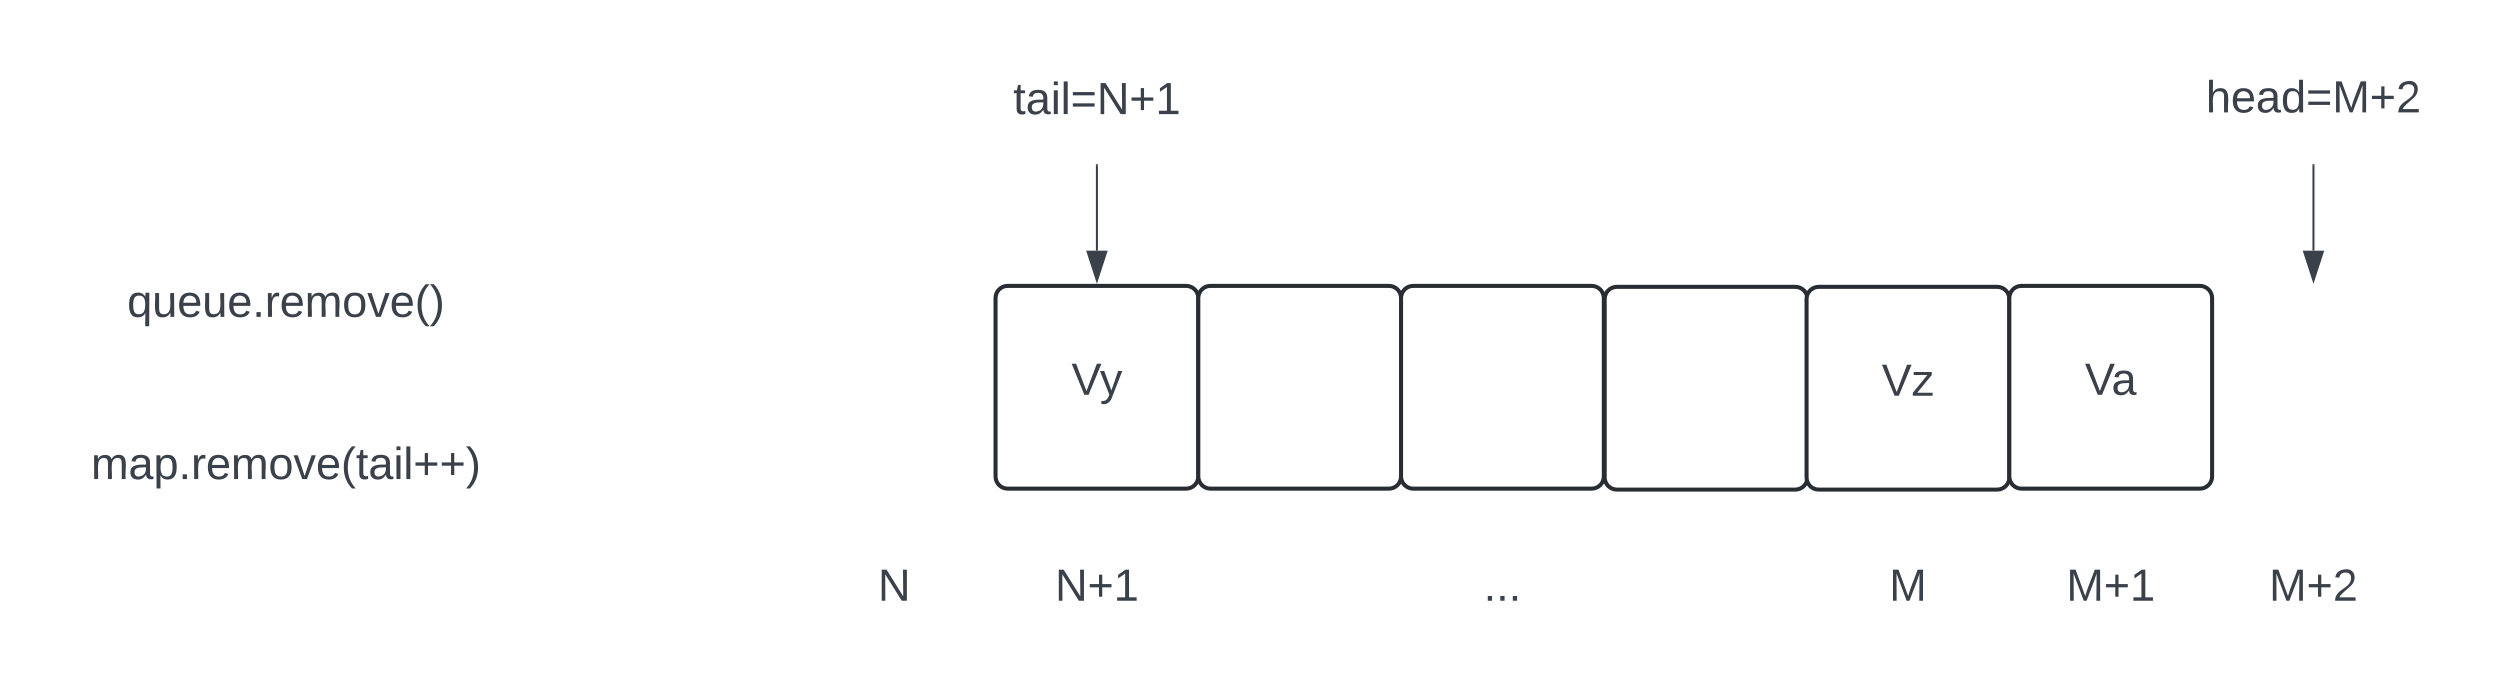
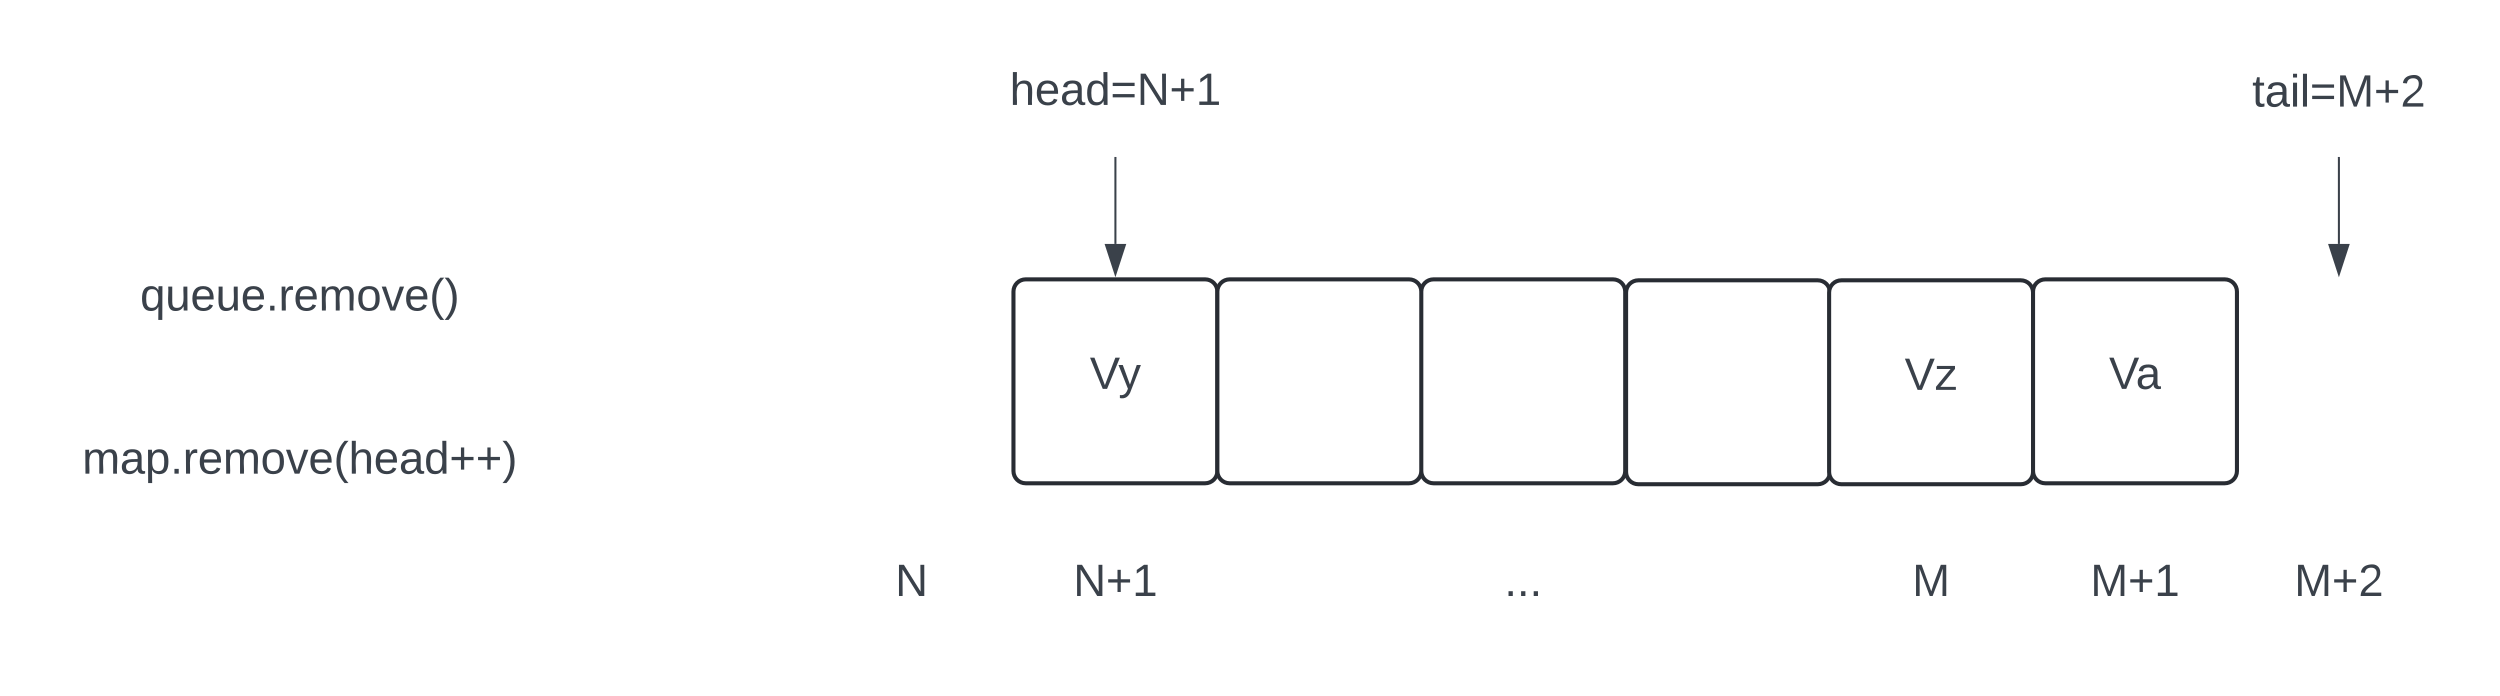
- <svg xmlns="http://www.w3.org/2000/svg" xmlns:ns1="lucid" xmlns:xlink="http://www.w3.org/1999/xlink" width="1233" height="341">
-   <g transform="translate(-509 -1859)" ns1:page-tab-id="0_0">
+ <svg xmlns="http://www.w3.org/2000/svg" xmlns:ns1="lucid" xmlns:xlink="http://www.w3.org/1999/xlink" width="1226" height="341">
+   <g transform="translate(-503 -1863)" ns1:page-tab-id="0_0">
    <path d="M0 0h2500v2500H0z" fill="#fff" />
    <path d="M1000 2006a6 6 0 0 1 6-6h88a6 6 0 0 1 6 6v88a6 6 0 0 1-6 6h-88a6 6 0 0 1-6-6z" stroke="#282c33" stroke-width="2" fill="#fff" />
    <use xlink:href="#a" transform="matrix(1,0,0,1,1005,2005) translate(32.43827 48.71528)" />
    <path d="M1100 2006a6 6 0 0 1 6-6h88a6 6 0 0 1 6 6v88a6 6 0 0 1-6 6h-88a6 6 0 0 1-6-6zM1200 2006a6 6 0 0 1 6-6h88a6 6 0 0 1 6 6v88a6 6 0 0 1-6 6h-88a6 6 0 0 1-6-6zM1300.43 2006.47a6 6 0 0 1 6-6h88a6 6 0 0 1 6 6v88a6 6 0 0 1-6 6h-88a6 6 0 0 1-6-6z" stroke="#282c33" stroke-width="2" fill="#fff" />
    <path d="M1400 2006.47a6 6 0 0 1 6-6h88a6 6 0 0 1 6 6v88a6 6 0 0 1-6 6h-88a6 6 0 0 1-6-6z" stroke="#282c33" stroke-width="2" fill="#fff" />
    <use xlink:href="#b" transform="matrix(1,0,0,1,1405,2005.474) translate(32.03704 48.71528)" />
    <path d="M900 2126a6 6 0 0 1 6-6h88a6 6 0 0 1 6 6v48a6 6 0 0 1-6 6h-88a6 6 0 0 1-6-6z" stroke="#000" stroke-opacity="0" stroke-width="2" fill="#fff" fill-opacity="0" />
    <use xlink:href="#c" transform="matrix(1,0,0,1,905,2125) translate(37.00617 30.27778)" />
    <path d="M1000 2126a6 6 0 0 1 6-6h88a6 6 0 0 1 6 6v48a6 6 0 0 1-6 6h-88a6 6 0 0 1-6-6z" stroke="#000" stroke-opacity="0" stroke-width="2" fill="#fff" fill-opacity="0" />
    <use xlink:href="#d" transform="matrix(1,0,0,1,1005,2125) translate(24.35185 30.27778)" />
    <path d="M1200 2126a6 6 0 0 1 6-6h88a6 6 0 0 1 6 6v48a6 6 0 0 1-6 6h-88a6 6 0 0 1-6-6z" stroke="#000" stroke-opacity="0" stroke-width="2" fill="#fff" fill-opacity="0" />
    <use xlink:href="#e" transform="matrix(1,0,0,1,1205,2125) translate(35.74074 30.27778)" />
    <path d="M1400 2126a6 6 0 0 1 6-6h88a6 6 0 0 1 6 6v48a6 6 0 0 1-6 6h-88a6 6 0 0 1-6-6z" stroke="#000" stroke-opacity="0" stroke-width="2" fill="#fff" fill-opacity="0" />
    <use xlink:href="#f" transform="matrix(1,0,0,1,1405,2125) translate(35.7716 30.27778)" />
    <path d="M1000 1886a6 6 0 0 1 6-6h88a6 6 0 0 1 6 6v48a6 6 0 0 1-6 6h-88a6 6 0 0 1-6-6z" stroke="#000" stroke-opacity="0" stroke-width="2" fill="#fff" fill-opacity="0" />
-     <use xlink:href="#g" transform="matrix(1,0,0,1,1005,1885) translate(3.734568 30.27778)" />
+     <use xlink:href="#g" transform="matrix(1,0,0,1,1005,1885) translate(-6.820988 29.44444)" />
    <path d="M1050 1940.5v42.12" stroke="#3a414a" fill="none" />
    <path d="M1050.47 1940.5h-.94v-.5h.94z" stroke="#3a414a" stroke-width=".05" fill="#3a414a" />
    <path d="M1050 1997.38l-4.63-14.26h9.27z" stroke="#3a414a" fill="#3a414a" />
    <path d="M1500 2126a6 6 0 0 1 6-6h88a6 6 0 0 1 6 6v48a6 6 0 0 1-6 6h-88a6 6 0 0 1-6-6z" stroke="#000" stroke-opacity="0" stroke-width="2" fill="#fff" fill-opacity="0" />
    <use xlink:href="#h" transform="matrix(1,0,0,1,1505,2125) translate(23.11728 30.27778)" />
    <path d="M1600 1886a6 6 0 0 1 6-6h88a6 6 0 0 1 6 6v48a6 6 0 0 1-6 6h-88a6 6 0 0 1-6-6z" stroke="#000" stroke-opacity="0" stroke-width="2" fill="#fff" fill-opacity="0" />
-     <use xlink:href="#i" transform="matrix(1,0,0,1,1605,1885) translate(-8.055556 29.44444)" />
+     <use xlink:href="#i" transform="matrix(1,0,0,1,1605,1885) translate(2.5 30.27778)" />
    <path d="M1650 1940.5v42.12" stroke="#3a414a" fill="none" />
    <path d="M1650.47 1940.5h-.94v-.5h.94z" stroke="#3a414a" stroke-width=".05" fill="#3a414a" />
    <path d="M1650 1997.38l-4.63-14.26h9.27z" stroke="#3a414a" fill="#3a414a" />
    <path d="M500 1986a6 6 0 0 1 6-6h288a6 6 0 0 1 6 6v48a6 6 0 0 1-6 6H506a6 6 0 0 1-6-6z" stroke="#000" stroke-opacity="0" stroke-width="2" fill="#fff" fill-opacity="0" />
    <use xlink:href="#j" transform="matrix(1,0,0,1,505,1985) translate(66.7284 30.27778)" />
    <path d="M1600 2126a6 6 0 0 1 6-6h88a6 6 0 0 1 6 6v48a6 6 0 0 1-6 6h-88a6 6 0 0 1-6-6z" stroke="#000" stroke-opacity="0" stroke-width="2" fill="#fff" fill-opacity="0" />
    <use xlink:href="#k" transform="matrix(1,0,0,1,1605,2125) translate(23.11728 30.27778)" />
    <path d="M1500 2006a6 6 0 0 1 6-6h88a6 6 0 0 1 6 6v88a6 6 0 0 1-6 6h-88a6 6 0 0 1-6-6z" stroke="#282c33" stroke-width="2" fill="#fff" />
    <use xlink:href="#l" transform="matrix(1,0,0,1,1505,2005) translate(32.25309 48.71528)" />
    <path d="M500 2066a6 6 0 0 1 6-6h288a6 6 0 0 1 6 6v48a6 6 0 0 1-6 6H506a6 6 0 0 1-6-6z" stroke="#000" stroke-opacity="0" stroke-width="2" fill="#fff" fill-opacity="0" />
-     <use xlink:href="#m" transform="matrix(1,0,0,1,505,2065) translate(48.91975 30.27778)" />
+     <use xlink:href="#m" transform="matrix(1,0,0,1,505,2065) translate(38.3642 30.27778)" />
    <defs>
      <path fill="#3a414a" d="M137 0h-34L2-248h35l83 218 83-218h36" id="n" />
      <path fill="#3a414a" d="M179-190L93 31C79 59 56 82 12 73V49c39 6 53-20 64-50L1-190h34L92-34l54-156h33" id="o" />
      <g id="a">
        <use transform="matrix(0.0617284,0,0,0.0617284,0,0)" xlink:href="#n" />
        <use transform="matrix(0.0617284,0,0,0.0617284,14.01235,0)" xlink:href="#o" />
      </g>
      <path fill="#3a414a" d="M9 0v-24l116-142H16v-24h144v24L44-24h123V0H9" id="p" />
      <g id="b">
        <use transform="matrix(0.0617284,0,0,0.0617284,0,0)" xlink:href="#n" />
        <use transform="matrix(0.0617284,0,0,0.0617284,14.81481,0)" xlink:href="#p" />
      </g>
      <path fill="#3a414a" d="M190 0L58-211 59 0H30v-248h39L202-35l-2-213h31V0h-41" id="q" />
      <use transform="matrix(0.0617284,0,0,0.0617284,0,0)" xlink:href="#q" id="c" />
      <path fill="#3a414a" d="M118-107v75H92v-75H18v-26h74v-75h26v75h74v26h-74" id="r" />
      <path fill="#3a414a" d="M27 0v-27h64v-190l-56 39v-29l58-41h29v221h61V0H27" id="s" />
      <g id="d">
        <use transform="matrix(0.0617284,0,0,0.0617284,0,0)" xlink:href="#q" />
        <use transform="matrix(0.0617284,0,0,0.0617284,15.98765,0)" xlink:href="#r" />
        <use transform="matrix(0.0617284,0,0,0.0617284,28.95062,0)" xlink:href="#s" />
      </g>
      <path fill="#3a414a" d="M33 0v-38h34V0H33" id="t" />
      <g id="e">
        <use transform="matrix(0.0617284,0,0,0.0617284,0,0)" xlink:href="#t" />
        <use transform="matrix(0.0617284,0,0,0.0617284,6.17284,0)" xlink:href="#t" />
        <use transform="matrix(0.0617284,0,0,0.0617284,12.34568,0)" xlink:href="#t" />
      </g>
      <path fill="#3a414a" d="M240 0l2-218c-23 76-54 145-80 218h-23L58-218 59 0H30v-248h44l77 211c21-75 51-140 76-211h43V0h-30" id="u" />
      <use transform="matrix(0.0617284,0,0,0.0617284,0,0)" xlink:href="#u" id="f" />
-       <path fill="#3a414a" d="M59-47c-2 24 18 29 38 22v24C64 9 27 4 27-40v-127H5v-23h24l9-43h21v43h35v23H59v120" id="v" />
-       <path fill="#3a414a" d="M141-36C126-15 110 5 73 4 37 3 15-17 15-53c-1-64 63-63 125-63 3-35-9-54-41-54-24 1-41 7-42 31l-33-3c5-37 33-52 76-52 45 0 72 20 72 64v82c-1 20 7 32 28 27v20c-31 9-61-2-59-35zM48-53c0 20 12 33 32 33 41-3 63-29 60-74-43 2-92-5-92 41" id="w" />
-       <path fill="#3a414a" d="M24-231v-30h32v30H24zM24 0v-190h32V0H24" id="x" />
-       <path fill="#3a414a" d="M24 0v-261h32V0H24" id="y" />
+       <path fill="#3a414a" d="M106-169C34-169 62-67 57 0H25v-261h32l-1 103c12-21 28-36 61-36 89 0 53 116 60 194h-32v-121c2-32-8-49-39-48" id="v" />
+       <path fill="#3a414a" d="M100-194c63 0 86 42 84 106H49c0 40 14 67 53 68 26 1 43-12 49-29l28 8c-11 28-37 45-77 45C44 4 14-33 15-96c1-61 26-98 85-98zm52 81c6-60-76-77-97-28-3 7-6 17-6 28h103" id="w" />
+       <path fill="#3a414a" d="M141-36C126-15 110 5 73 4 37 3 15-17 15-53c-1-64 63-63 125-63 3-35-9-54-41-54-24 1-41 7-42 31l-33-3c5-37 33-52 76-52 45 0 72 20 72 64v82c-1 20 7 32 28 27v20c-31 9-61-2-59-35zM48-53c0 20 12 33 32 33 41-3 63-29 60-74-43 2-92-5-92 41" id="x" />
+       <path fill="#3a414a" d="M85-194c31 0 48 13 60 33l-1-100h32l1 261h-30c-2-10 0-23-3-31C134-8 116 4 85 4 32 4 16-35 15-94c0-66 23-100 70-100zm9 24c-40 0-46 34-46 75 0 40 6 74 45 74 42 0 51-32 51-76 0-42-9-74-50-73" id="y" />
      <path fill="#3a414a" d="M18-150v-26h174v26H18zm0 90v-26h174v26H18" id="z" />
      <g id="g">
        <use transform="matrix(0.0617284,0,0,0.0617284,0,0)" xlink:href="#v" />
-         <use transform="matrix(0.0617284,0,0,0.0617284,6.17284,0)" xlink:href="#w" />
-         <use transform="matrix(0.0617284,0,0,0.0617284,18.51852,0)" xlink:href="#x" />
-         <use transform="matrix(0.0617284,0,0,0.0617284,23.39506,0)" xlink:href="#y" />
-         <use transform="matrix(0.0617284,0,0,0.0617284,28.2716,0)" xlink:href="#z" />
-         <use transform="matrix(0.0617284,0,0,0.0617284,41.23457,0)" xlink:href="#q" />
-         <use transform="matrix(0.0617284,0,0,0.0617284,57.22222,0)" xlink:href="#r" />
-         <use transform="matrix(0.0617284,0,0,0.0617284,70.18519,0)" xlink:href="#s" />
+         <use transform="matrix(0.0617284,0,0,0.0617284,12.34568,0)" xlink:href="#w" />
+         <use transform="matrix(0.0617284,0,0,0.0617284,24.69136,0)" xlink:href="#x" />
+         <use transform="matrix(0.0617284,0,0,0.0617284,37.03704,0)" xlink:href="#y" />
+         <use transform="matrix(0.0617284,0,0,0.0617284,49.38272,0)" xlink:href="#z" />
+         <use transform="matrix(0.0617284,0,0,0.0617284,62.34568,0)" xlink:href="#q" />
+         <use transform="matrix(0.0617284,0,0,0.0617284,78.33333,0)" xlink:href="#r" />
+         <use transform="matrix(0.0617284,0,0,0.0617284,91.2963,0)" xlink:href="#s" />
      </g>
      <g id="h">
        <use transform="matrix(0.0617284,0,0,0.0617284,0,0)" xlink:href="#u" />
        <use transform="matrix(0.0617284,0,0,0.0617284,18.45679,0)" xlink:href="#r" />
        <use transform="matrix(0.0617284,0,0,0.0617284,31.41975,0)" xlink:href="#s" />
      </g>
-       <path fill="#3a414a" d="M106-169C34-169 62-67 57 0H25v-261h32l-1 103c12-21 28-36 61-36 89 0 53 116 60 194h-32v-121c2-32-8-49-39-48" id="A" />
-       <path fill="#3a414a" d="M100-194c63 0 86 42 84 106H49c0 40 14 67 53 68 26 1 43-12 49-29l28 8c-11 28-37 45-77 45C44 4 14-33 15-96c1-61 26-98 85-98zm52 81c6-60-76-77-97-28-3 7-6 17-6 28h103" id="B" />
-       <path fill="#3a414a" d="M85-194c31 0 48 13 60 33l-1-100h32l1 261h-30c-2-10 0-23-3-31C134-8 116 4 85 4 32 4 16-35 15-94c0-66 23-100 70-100zm9 24c-40 0-46 34-46 75 0 40 6 74 45 74 42 0 51-32 51-76 0-42-9-74-50-73" id="C" />
+       <path fill="#3a414a" d="M59-47c-2 24 18 29 38 22v24C64 9 27 4 27-40v-127H5v-23h24l9-43h21v43h35v23H59v120" id="A" />
+       <path fill="#3a414a" d="M24-231v-30h32v30H24zM24 0v-190h32V0H24" id="B" />
+       <path fill="#3a414a" d="M24 0v-261h32V0H24" id="C" />
      <path fill="#3a414a" d="M101-251c82-7 93 87 43 132L82-64C71-53 59-42 53-27h129V0H18c2-99 128-94 128-182 0-28-16-43-45-43s-46 15-49 41l-32-3c6-41 34-60 81-64" id="D" />
      <g id="i">
        <use transform="matrix(0.0617284,0,0,0.0617284,0,0)" xlink:href="#A" />
-         <use transform="matrix(0.0617284,0,0,0.0617284,12.34568,0)" xlink:href="#B" />
-         <use transform="matrix(0.0617284,0,0,0.0617284,24.69136,0)" xlink:href="#w" />
-         <use transform="matrix(0.0617284,0,0,0.0617284,37.03704,0)" xlink:href="#C" />
-         <use transform="matrix(0.0617284,0,0,0.0617284,49.38272,0)" xlink:href="#z" />
-         <use transform="matrix(0.0617284,0,0,0.0617284,62.34568,0)" xlink:href="#u" />
-         <use transform="matrix(0.0617284,0,0,0.0617284,80.80247,0)" xlink:href="#r" />
-         <use transform="matrix(0.0617284,0,0,0.0617284,93.76543,0)" xlink:href="#D" />
+         <use transform="matrix(0.0617284,0,0,0.0617284,6.17284,0)" xlink:href="#x" />
+         <use transform="matrix(0.0617284,0,0,0.0617284,18.51852,0)" xlink:href="#B" />
+         <use transform="matrix(0.0617284,0,0,0.0617284,23.39506,0)" xlink:href="#C" />
+         <use transform="matrix(0.0617284,0,0,0.0617284,28.2716,0)" xlink:href="#z" />
+         <use transform="matrix(0.0617284,0,0,0.0617284,41.23457,0)" xlink:href="#u" />
+         <use transform="matrix(0.0617284,0,0,0.0617284,59.69136,0)" xlink:href="#r" />
+         <use transform="matrix(0.0617284,0,0,0.0617284,72.65432,0)" xlink:href="#D" />
      </g>
      <path fill="#3a414a" d="M145-31C134-9 116 4 85 4 32 4 16-35 15-94c0-59 17-99 70-100 32-1 48 14 60 33 0-11-1-24 2-32h30l-1 268h-32zM93-21c41 0 51-33 51-76s-8-73-50-73c-40 0-46 35-46 75s5 74 45 74" id="E" />
      <path fill="#3a414a" d="M84 4C-5 8 30-112 23-190h32v120c0 31 7 50 39 49 72-2 45-101 50-169h31l1 190h-30c-1-10 1-25-2-33-11 22-28 36-60 37" id="F" />
      <path fill="#3a414a" d="M114-163C36-179 61-72 57 0H25l-1-190h30c1 12-1 29 2 39 6-27 23-49 58-41v29" id="G" />
      <path fill="#3a414a" d="M210-169c-67 3-38 105-44 169h-31v-121c0-29-5-50-35-48C34-165 62-65 56 0H25l-1-190h30c1 10-1 24 2 32 10-44 99-50 107 0 11-21 27-35 58-36 85-2 47 119 55 194h-31v-121c0-29-5-49-35-48" id="H" />
      <path fill="#3a414a" d="M100-194c62-1 85 37 85 99 1 63-27 99-86 99S16-35 15-95c0-66 28-99 85-99zM99-20c44 1 53-31 53-75 0-43-8-75-51-75s-53 32-53 75 10 74 51 75" id="I" />
      <path fill="#3a414a" d="M108 0H70L1-190h34L89-25l56-165h34" id="J" />
      <path fill="#3a414a" d="M87 75C49 33 22-17 22-94c0-76 28-126 65-167h31c-38 41-64 92-64 168S80 34 118 75H87" id="K" />
      <path fill="#3a414a" d="M33-261c38 41 65 92 65 168S71 34 33 75H2C39 34 66-17 66-93S39-220 2-261h31" id="L" />
      <g id="j">
        <use transform="matrix(0.0617284,0,0,0.0617284,0,0)" xlink:href="#E" />
        <use transform="matrix(0.0617284,0,0,0.0617284,12.34568,0)" xlink:href="#F" />
-         <use transform="matrix(0.0617284,0,0,0.0617284,24.69136,0)" xlink:href="#B" />
+         <use transform="matrix(0.0617284,0,0,0.0617284,24.69136,0)" xlink:href="#w" />
        <use transform="matrix(0.0617284,0,0,0.0617284,37.03704,0)" xlink:href="#F" />
-         <use transform="matrix(0.0617284,0,0,0.0617284,49.38272,0)" xlink:href="#B" />
+         <use transform="matrix(0.0617284,0,0,0.0617284,49.38272,0)" xlink:href="#w" />
        <use transform="matrix(0.0617284,0,0,0.0617284,61.7284,0)" xlink:href="#t" />
        <use transform="matrix(0.0617284,0,0,0.0617284,67.90123,0)" xlink:href="#G" />
-         <use transform="matrix(0.0617284,0,0,0.0617284,75.24691,0)" xlink:href="#B" />
+         <use transform="matrix(0.0617284,0,0,0.0617284,75.24691,0)" xlink:href="#w" />
        <use transform="matrix(0.0617284,0,0,0.0617284,87.59259,0)" xlink:href="#H" />
        <use transform="matrix(0.0617284,0,0,0.0617284,106.0494,0)" xlink:href="#I" />
        <use transform="matrix(0.0617284,0,0,0.0617284,118.3951,0)" xlink:href="#J" />
-         <use transform="matrix(0.0617284,0,0,0.0617284,129.5062,0)" xlink:href="#B" />
+         <use transform="matrix(0.0617284,0,0,0.0617284,129.5062,0)" xlink:href="#w" />
        <use transform="matrix(0.0617284,0,0,0.0617284,141.8519,0)" xlink:href="#K" />
        <use transform="matrix(0.0617284,0,0,0.0617284,149.1975,0)" xlink:href="#L" />
      </g>
      <g id="k">
        <use transform="matrix(0.0617284,0,0,0.0617284,0,0)" xlink:href="#u" />
        <use transform="matrix(0.0617284,0,0,0.0617284,18.45679,0)" xlink:href="#r" />
        <use transform="matrix(0.0617284,0,0,0.0617284,31.41975,0)" xlink:href="#D" />
      </g>
      <g id="l">
        <use transform="matrix(0.0617284,0,0,0.0617284,0,0)" xlink:href="#n" />
-         <use transform="matrix(0.0617284,0,0,0.0617284,13.14815,0)" xlink:href="#w" />
+         <use transform="matrix(0.0617284,0,0,0.0617284,13.14815,0)" xlink:href="#x" />
      </g>
      <path fill="#3a414a" d="M115-194c55 1 70 41 70 98S169 2 115 4C84 4 66-9 55-30l1 105H24l-1-265h31l2 30c10-21 28-34 59-34zm-8 174c40 0 45-34 45-75s-6-73-45-74c-42 0-51 32-51 76 0 43 10 73 51 73" id="M" />
      <g id="m">
        <use transform="matrix(0.0617284,0,0,0.0617284,0,0)" xlink:href="#H" />
-         <use transform="matrix(0.0617284,0,0,0.0617284,18.45679,0)" xlink:href="#w" />
+         <use transform="matrix(0.0617284,0,0,0.0617284,18.45679,0)" xlink:href="#x" />
        <use transform="matrix(0.0617284,0,0,0.0617284,30.80247,0)" xlink:href="#M" />
        <use transform="matrix(0.0617284,0,0,0.0617284,43.14815,0)" xlink:href="#t" />
        <use transform="matrix(0.0617284,0,0,0.0617284,49.32099,0)" xlink:href="#G" />
-         <use transform="matrix(0.0617284,0,0,0.0617284,56.66667,0)" xlink:href="#B" />
+         <use transform="matrix(0.0617284,0,0,0.0617284,56.66667,0)" xlink:href="#w" />
        <use transform="matrix(0.0617284,0,0,0.0617284,69.01235,0)" xlink:href="#H" />
        <use transform="matrix(0.0617284,0,0,0.0617284,87.46914,0)" xlink:href="#I" />
        <use transform="matrix(0.0617284,0,0,0.0617284,99.81481,0)" xlink:href="#J" />
-         <use transform="matrix(0.0617284,0,0,0.0617284,110.9259,0)" xlink:href="#B" />
+         <use transform="matrix(0.0617284,0,0,0.0617284,110.9259,0)" xlink:href="#w" />
        <use transform="matrix(0.0617284,0,0,0.0617284,123.2716,0)" xlink:href="#K" />
        <use transform="matrix(0.0617284,0,0,0.0617284,130.6173,0)" xlink:href="#v" />
-         <use transform="matrix(0.0617284,0,0,0.0617284,136.7901,0)" xlink:href="#w" />
-         <use transform="matrix(0.0617284,0,0,0.0617284,149.1358,0)" xlink:href="#x" />
-         <use transform="matrix(0.0617284,0,0,0.0617284,154.0123,0)" xlink:href="#y" />
-         <use transform="matrix(0.0617284,0,0,0.0617284,158.8889,0)" xlink:href="#r" />
-         <use transform="matrix(0.0617284,0,0,0.0617284,171.8519,0)" xlink:href="#r" />
-         <use transform="matrix(0.0617284,0,0,0.0617284,184.8148,0)" xlink:href="#L" />
+         <use transform="matrix(0.0617284,0,0,0.0617284,142.963,0)" xlink:href="#w" />
+         <use transform="matrix(0.0617284,0,0,0.0617284,155.3086,0)" xlink:href="#x" />
+         <use transform="matrix(0.0617284,0,0,0.0617284,167.6543,0)" xlink:href="#y" />
+         <use transform="matrix(0.0617284,0,0,0.0617284,180,0)" xlink:href="#r" />
+         <use transform="matrix(0.0617284,0,0,0.0617284,192.963,0)" xlink:href="#r" />
+         <use transform="matrix(0.0617284,0,0,0.0617284,205.9259,0)" xlink:href="#L" />
      </g>
    </defs>
  </g>
</svg>
